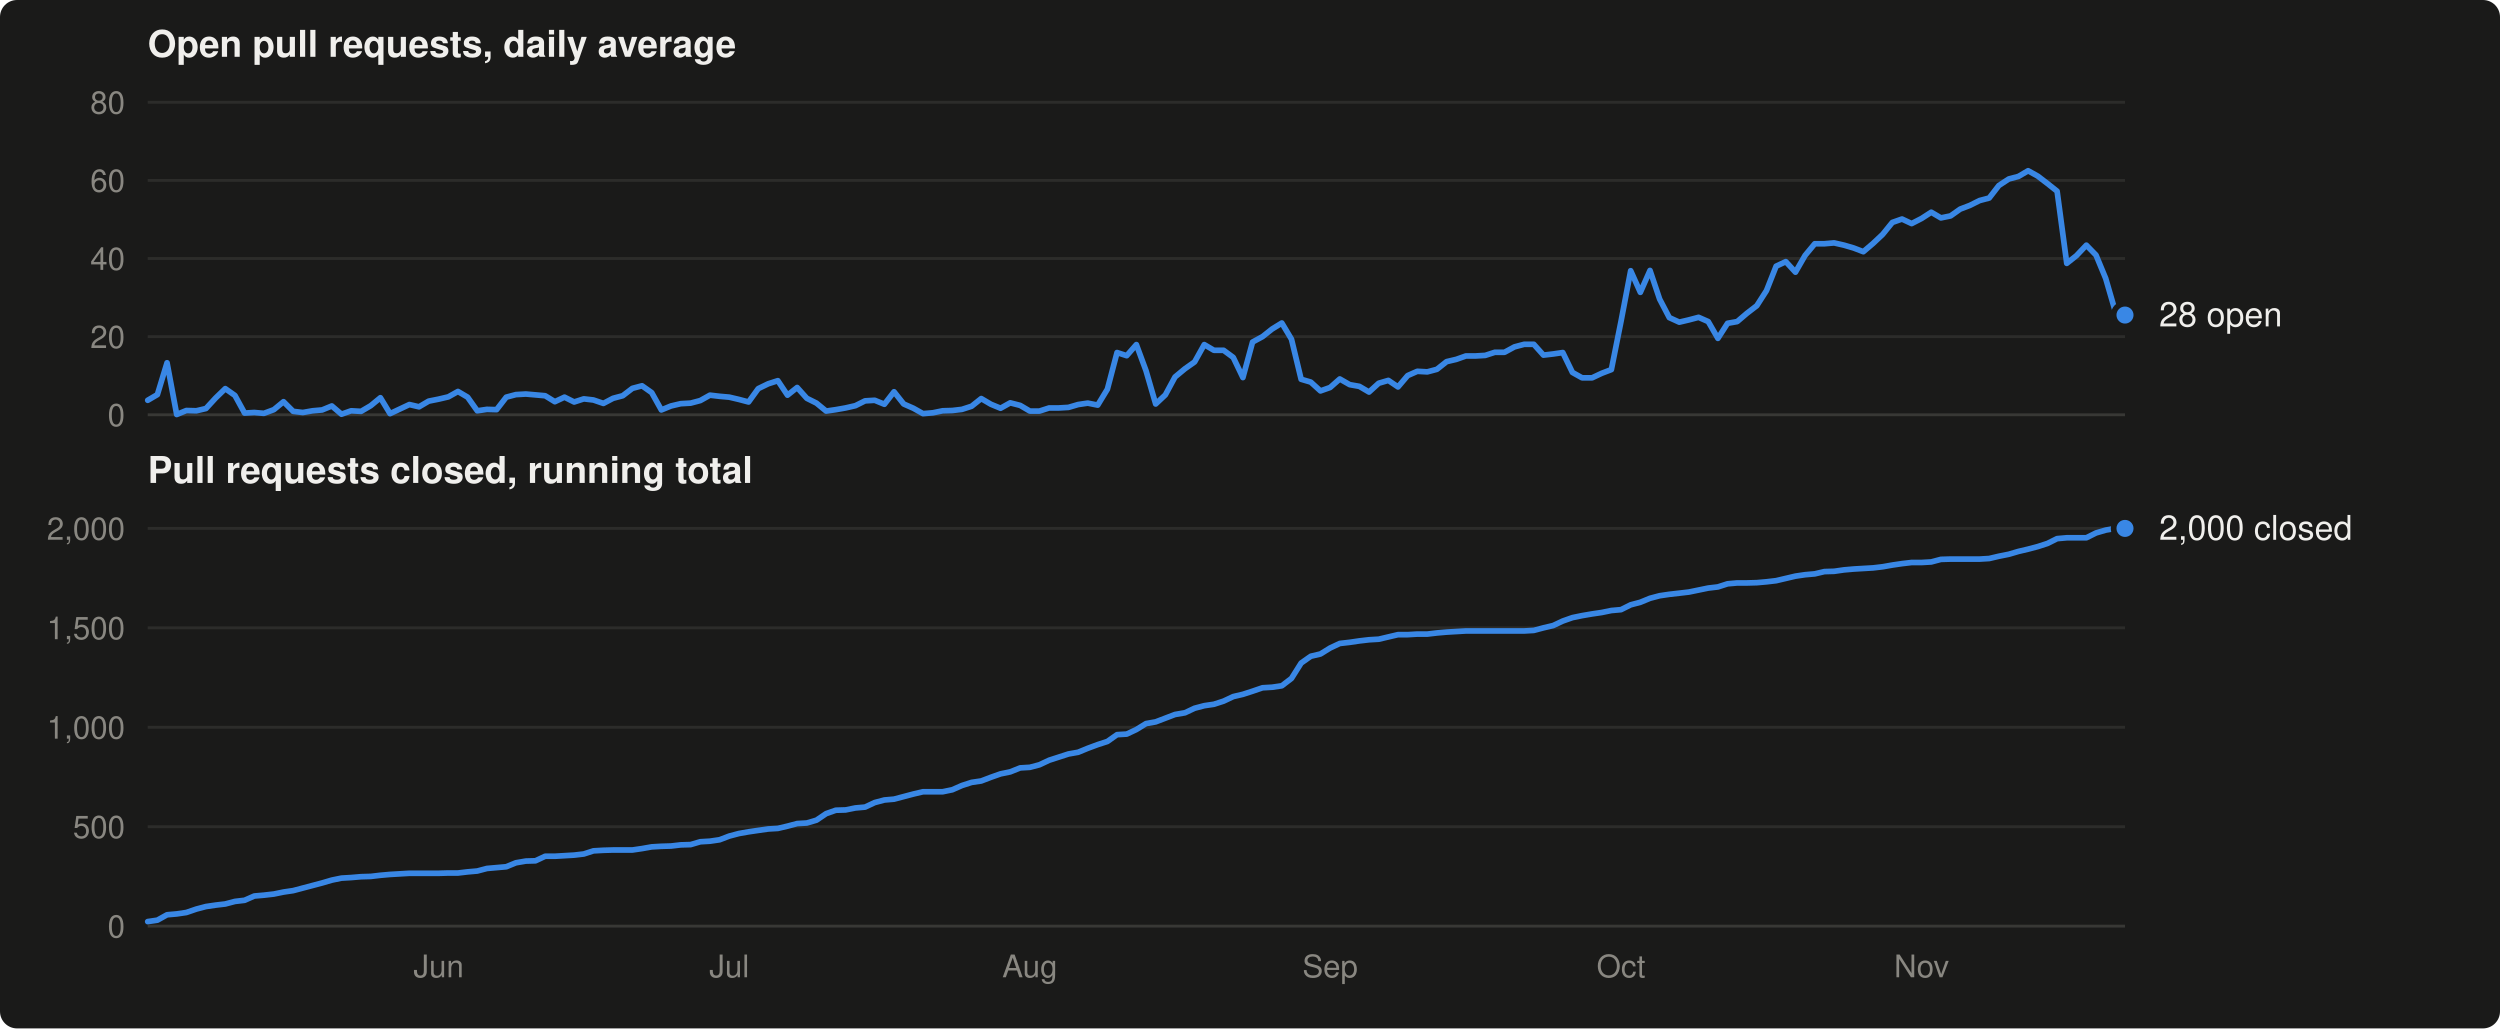
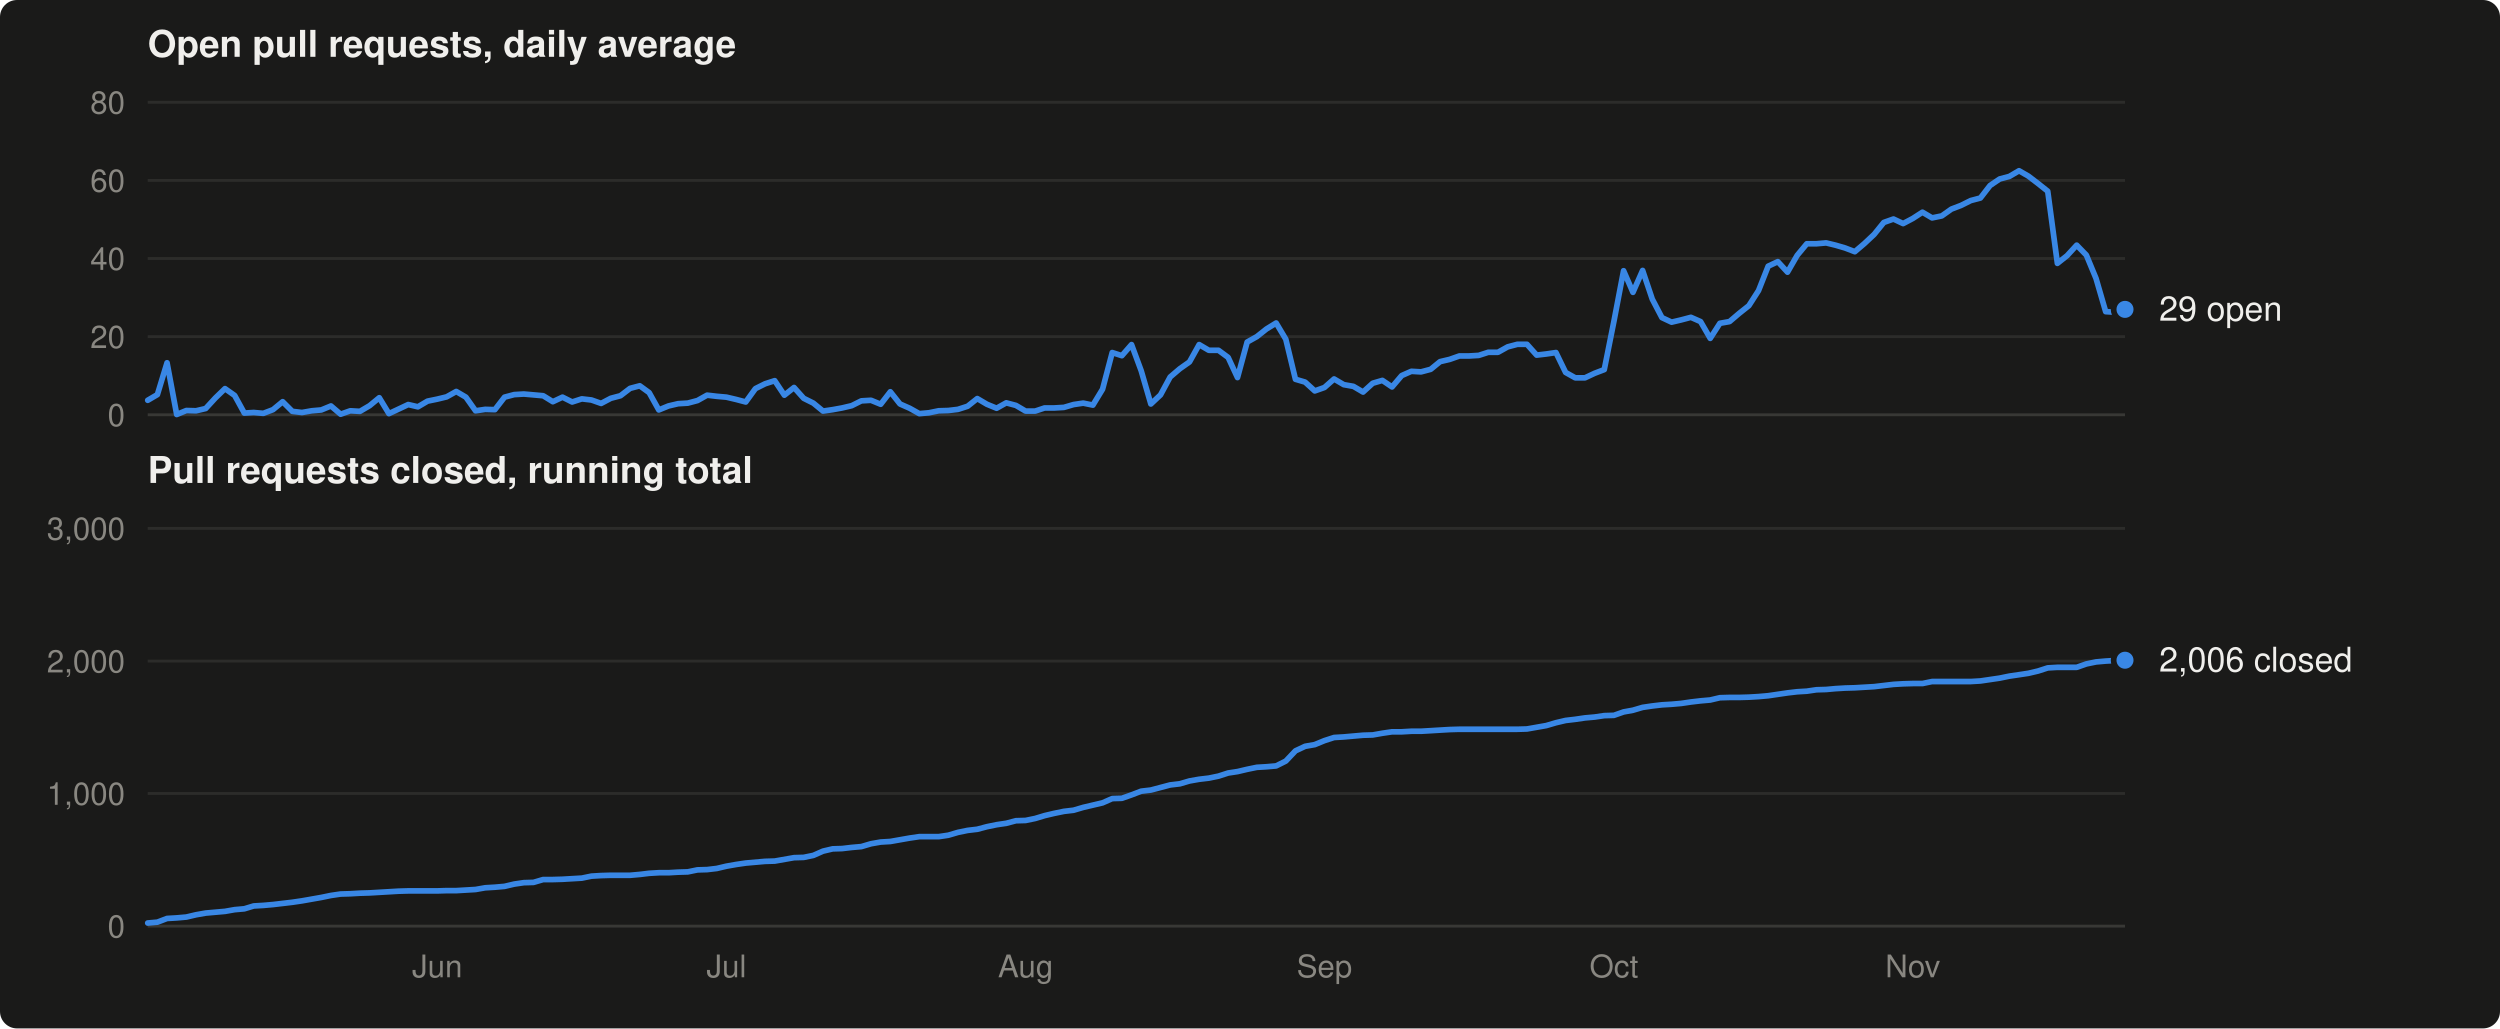
<svg xmlns="http://www.w3.org/2000/svg" width="880" height="362" viewBox="0 0 880 362" role="img" aria-labelledby="t d" font-family="-apple-system, BlinkMacSystemFont, 'Segoe UI', Helvetica, Arial, sans-serif">
  <rect width="100%" height="100%" rx="6" fill="#1a1a19" />
  <text x="52.0" y="20.0" fill="#f0efec" font-size="13" font-weight="600" text-anchor="start">Open pull requests, daily average</text>
  <line x1="52" y1="146.0" x2="748" y2="146.0" stroke="#383835" stroke-width="1" />
  <text x="44.0" y="150.0" fill="#898781" font-size="11" font-weight="400" text-anchor="end">0</text>
  <line x1="52" y1="118.5" x2="748" y2="118.5" stroke="#2c2c2a" stroke-width="1" />
  <text x="44.0" y="122.5" fill="#898781" font-size="11" font-weight="400" text-anchor="end">20</text>
  <line x1="52" y1="91.0" x2="748" y2="91.0" stroke="#2c2c2a" stroke-width="1" />
  <text x="44.0" y="95.0" fill="#898781" font-size="11" font-weight="400" text-anchor="end">40</text>
  <line x1="52" y1="63.5" x2="748" y2="63.5" stroke="#2c2c2a" stroke-width="1" />
  <text x="44.0" y="67.5" fill="#898781" font-size="11" font-weight="400" text-anchor="end">60</text>
  <line x1="52" y1="36.0" x2="748" y2="36.0" stroke="#2c2c2a" stroke-width="1" />
  <text x="44.0" y="40.0" fill="#898781" font-size="11" font-weight="400" text-anchor="end">80</text>
-   <path d="M52.0,140.9 L55.4,138.9 L58.8,127.7 L62.2,145.9 L65.6,144.5 L69.1,144.6 L72.5,143.8 L75.9,140.1 L79.3,136.8 L82.7,139.2 L86.1,145.4 L89.5,145.2 L92.9,145.5 L96.4,144.2 L99.8,141.4 L103.2,144.8 L106.6,145.2 L110.0,144.6 L113.4,144.3 L116.8,142.9 L120.2,145.8 L123.6,144.6 L127.1,144.8 L130.5,142.8 L133.9,140.0 L137.3,145.6 L140.7,144.0 L144.1,142.4 L147.5,143.2 L150.9,141.2 L154.4,140.5 L157.8,139.7 L161.2,137.8 L164.6,139.8 L168.0,144.6 L171.4,144.1 L174.8,144.2 L178.2,139.8 L181.6,138.9 L185.1,138.7 L188.5,139.0 L191.9,139.3 L195.3,141.4 L198.7,139.8 L202.1,141.5 L205.5,140.4 L208.9,140.8 L212.4,142.0 L215.8,140.2 L219.2,139.3 L222.6,136.7 L226.0,135.8 L229.4,138.2 L232.8,144.3 L236.2,142.9 L239.6,142.1 L243.1,141.9 L246.5,141.0 L249.9,139.1 L253.3,139.5 L256.7,139.8 L260.1,140.6 L263.5,141.5 L266.9,136.8 L270.4,135.1 L273.8,134.0 L277.2,139.1 L280.6,136.4 L284.0,140.2 L287.4,141.9 L290.8,144.7 L294.2,144.2 L297.6,143.6 L301.1,142.8 L304.5,141.1 L307.9,140.9 L311.3,142.3 L314.7,137.9 L318.1,142.2 L321.5,143.7 L324.9,145.6 L328.4,145.3 L331.8,144.6 L335.2,144.5 L338.6,144.1 L342.0,143.0 L345.4,140.3 L348.8,142.3 L352.2,143.7 L355.6,141.8 L359.1,142.7 L362.5,144.7 L365.9,144.7 L369.3,143.6 L372.7,143.6 L376.1,143.4 L379.5,142.4 L382.9,141.9 L386.4,142.6 L389.8,137.0 L393.2,124.1 L396.6,125.2 L400.0,121.3 L403.4,130.5 L406.8,142.2 L410.2,139.0 L413.6,132.7 L417.1,129.8 L420.5,127.4 L423.9,121.3 L427.3,123.3 L430.7,123.3 L434.1,125.8 L437.5,132.9 L440.9,120.4 L444.4,118.5 L447.8,115.8 L451.2,113.7 L454.6,119.4 L458.0,133.5 L461.4,134.5 L464.8,137.6 L468.2,136.4 L471.6,133.4 L475.1,135.4 L478.5,136.0 L481.9,138.0 L485.3,134.9 L488.7,133.9 L492.1,136.2 L495.5,132.2 L498.9,130.7 L502.4,130.9 L505.8,130.0 L509.2,127.3 L512.6,126.5 L516.0,125.3 L519.4,125.3 L522.8,125.1 L526.2,124.0 L529.6,124.0 L533.1,122.1 L536.5,121.2 L539.9,121.2 L543.3,125.0 L546.7,124.6 L550.1,124.1 L553.5,131.1 L556.9,133.0 L560.4,133.0 L563.8,131.4 L567.2,130.1 L570.6,113.1 L574.0,95.3 L577.4,102.9 L580.8,95.2 L584.2,105.3 L587.6,111.8 L591.1,113.4 L594.5,112.6 L597.9,111.7 L601.3,113.2 L604.7,119.1 L608.1,113.8 L611.5,113.2 L614.9,110.3 L618.4,107.6 L621.8,102.3 L625.2,93.7 L628.6,92.1 L632.0,95.8 L635.4,89.9 L638.8,85.8 L642.2,85.8 L645.6,85.5 L649.1,86.3 L652.5,87.3 L655.9,88.6 L659.3,85.7 L662.7,82.5 L666.1,78.3 L669.5,77.1 L672.9,78.7 L676.4,76.9 L679.8,74.7 L683.2,76.7 L686.6,76.0 L690.0,73.6 L693.4,72.3 L696.8,70.6 L700.2,69.7 L703.6,65.3 L707.1,63.0 L710.5,62.1 L713.9,60.1 L717.3,62.0 L720.7,64.6 L724.1,67.3 L727.5,92.7 L730.9,90.0 L734.4,86.3 L737.8,89.8 L741.2,98.0 L744.6,109.7 L748.0,110.9" fill="none" stroke="#3987e5" stroke-width="2" stroke-linejoin="round" stroke-linecap="round" />
-   <circle cx="748.0" cy="110.9" r="4" fill="#3987e5" stroke="#1a1a19" stroke-width="2" />
-   <text x="760.0" y="114.9" fill="#f0efec" font-size="12" font-weight="400" text-anchor="start">28 open</text>
+   <path d="M52.0,140.9 L55.4,138.9 L58.8,127.7 L62.2,145.9 L65.6,144.5 L69.0,144.6 L72.4,143.8 L75.8,140.1 L79.2,136.8 L82.6,139.2 L86.0,145.4 L89.3,145.2 L92.7,145.5 L96.1,144.2 L99.5,141.4 L102.9,144.8 L106.3,145.2 L109.7,144.6 L113.1,144.3 L116.5,142.9 L119.9,145.8 L123.3,144.6 L126.7,144.8 L130.1,142.8 L133.5,140.0 L136.9,145.6 L140.3,144.0 L143.7,142.4 L147.1,143.2 L150.5,141.2 L153.9,140.5 L157.2,139.7 L160.6,137.8 L164.0,139.8 L167.4,144.6 L170.8,144.1 L174.2,144.2 L177.6,139.8 L181.0,138.9 L184.4,138.7 L187.8,139.0 L191.2,139.3 L194.6,141.4 L198.0,139.8 L201.4,141.5 L204.8,140.4 L208.2,140.8 L211.6,142.0 L215.0,140.2 L218.4,139.3 L221.8,136.7 L225.2,135.8 L228.5,138.2 L231.9,144.3 L235.3,142.9 L238.7,142.1 L242.1,141.9 L245.5,141.0 L248.9,139.1 L252.3,139.5 L255.7,139.8 L259.1,140.6 L262.5,141.5 L265.9,136.8 L269.3,135.1 L272.7,134.0 L276.1,139.1 L279.5,136.4 L282.9,140.2 L286.3,141.9 L289.7,144.7 L293.1,144.2 L296.4,143.6 L299.8,142.8 L303.2,141.1 L306.6,140.9 L310.0,142.3 L313.4,137.9 L316.8,142.2 L320.2,143.7 L323.6,145.6 L327.0,145.3 L330.4,144.6 L333.8,144.5 L337.2,144.1 L340.6,143.0 L344.0,140.3 L347.4,142.3 L350.8,143.7 L354.2,141.8 L357.6,142.7 L361.0,144.7 L364.4,144.7 L367.7,143.6 L371.1,143.6 L374.5,143.4 L377.9,142.4 L381.3,141.9 L384.7,142.6 L388.1,137.0 L391.5,124.1 L394.9,125.2 L398.3,121.3 L401.7,130.5 L405.1,142.2 L408.5,139.0 L411.9,132.7 L415.3,129.8 L418.7,127.4 L422.1,121.3 L425.5,123.3 L428.9,123.3 L432.3,125.8 L435.6,132.9 L439.0,120.4 L442.4,118.5 L445.8,115.8 L449.2,113.7 L452.6,119.4 L456.0,133.5 L459.4,134.5 L462.8,137.6 L466.2,136.4 L469.6,133.4 L473.0,135.4 L476.4,136.0 L479.8,138.0 L483.2,134.9 L486.6,133.9 L490.0,136.2 L493.4,132.2 L496.8,130.7 L500.2,130.9 L503.6,130.0 L506.9,127.3 L510.3,126.5 L513.7,125.3 L517.1,125.3 L520.5,125.1 L523.9,124.0 L527.3,124.0 L530.7,122.1 L534.1,121.2 L537.5,121.2 L540.9,125.0 L544.3,124.6 L547.7,124.1 L551.1,131.1 L554.5,133.0 L557.9,133.0 L561.3,131.4 L564.7,130.1 L568.1,113.1 L571.5,95.3 L574.8,102.9 L578.2,95.2 L581.6,105.3 L585.0,111.8 L588.4,113.4 L591.8,112.6 L595.2,111.7 L598.6,113.2 L602.0,119.1 L605.4,113.8 L608.8,113.2 L612.2,110.3 L615.6,107.6 L619.0,102.3 L622.4,93.7 L625.8,92.1 L629.2,95.8 L632.6,89.9 L636.0,85.8 L639.4,85.8 L642.8,85.5 L646.1,86.3 L649.5,87.3 L652.9,88.6 L656.3,85.7 L659.7,82.5 L663.1,78.3 L666.5,77.1 L669.9,78.7 L673.3,76.9 L676.7,74.7 L680.1,76.7 L683.5,76.0 L686.9,73.6 L690.3,72.3 L693.7,70.6 L697.1,69.7 L700.5,65.3 L703.9,63.0 L707.3,62.1 L710.7,60.1 L714.0,62.0 L717.4,64.6 L720.8,67.3 L724.2,92.7 L727.6,90.0 L731.0,86.3 L734.4,89.8 L737.8,98.0 L741.2,109.7 L744.6,109.9 L748.0,108.9" fill="none" stroke="#3987e5" stroke-width="2" stroke-linejoin="round" stroke-linecap="round" />
+   <circle cx="748.0" cy="108.9" r="4" fill="#3987e5" stroke="#1a1a19" stroke-width="2" />
+   <text x="760.0" y="112.9" fill="#f0efec" font-size="12" font-weight="400" text-anchor="start">29 open</text>
  <text x="52.0" y="170.0" fill="#f0efec" font-size="13" font-weight="600" text-anchor="start">Pull requests closed, running total</text>
  <line x1="52" y1="326.0" x2="748" y2="326.0" stroke="#383835" stroke-width="1" />
  <text x="44.0" y="330.0" fill="#898781" font-size="11" font-weight="400" text-anchor="end">0</text>
-   <line x1="52" y1="291.0" x2="748" y2="291.0" stroke="#2c2c2a" stroke-width="1" />
-   <text x="44.0" y="295.0" fill="#898781" font-size="11" font-weight="400" text-anchor="end">500</text>
-   <line x1="52" y1="256.0" x2="748" y2="256.0" stroke="#2c2c2a" stroke-width="1" />
-   <text x="44.0" y="260.0" fill="#898781" font-size="11" font-weight="400" text-anchor="end">1,000</text>
-   <line x1="52" y1="221.0" x2="748" y2="221.0" stroke="#2c2c2a" stroke-width="1" />
-   <text x="44.0" y="225.0" fill="#898781" font-size="11" font-weight="400" text-anchor="end">1,500</text>
+   <line x1="52" y1="279.3" x2="748" y2="279.3" stroke="#2c2c2a" stroke-width="1" />
+   <text x="44.0" y="283.3" fill="#898781" font-size="11" font-weight="400" text-anchor="end">1,000</text>
+   <line x1="52" y1="232.7" x2="748" y2="232.7" stroke="#2c2c2a" stroke-width="1" />
+   <text x="44.0" y="236.7" fill="#898781" font-size="11" font-weight="400" text-anchor="end">2,000</text>
  <line x1="52" y1="186.0" x2="748" y2="186.0" stroke="#2c2c2a" stroke-width="1" />
-   <text x="44.0" y="190.0" fill="#898781" font-size="11" font-weight="400" text-anchor="end">2,000</text>
-   <path d="M52.0,324.4 L55.4,323.9 L58.8,322.0 L62.2,321.7 L65.6,321.2 L69.1,320.0 L72.5,319.1 L75.9,318.6 L79.3,318.2 L82.7,317.3 L86.1,316.9 L89.5,315.4 L92.9,315.1 L96.4,314.7 L99.8,314.0 L103.2,313.5 L106.6,312.6 L110.0,311.7 L113.4,310.8 L116.8,309.8 L120.2,309.1 L123.6,308.9 L127.1,308.6 L130.5,308.5 L133.9,308.1 L137.3,307.8 L140.7,307.6 L144.1,307.4 L147.5,307.4 L150.9,307.4 L154.4,307.4 L157.8,307.3 L161.2,307.3 L164.6,306.9 L168.0,306.6 L171.4,305.7 L174.8,305.4 L178.2,305.1 L181.6,303.7 L185.1,303.1 L188.5,303.0 L191.9,301.4 L195.3,301.4 L198.7,301.2 L202.1,301.0 L205.5,300.6 L208.9,299.5 L212.4,299.3 L215.8,299.2 L219.2,299.2 L222.6,299.2 L226.0,298.7 L229.4,298.1 L232.8,297.9 L236.2,297.8 L239.6,297.4 L243.1,297.3 L246.5,296.3 L249.9,296.1 L253.3,295.6 L256.7,294.3 L260.1,293.4 L263.5,292.8 L266.9,292.3 L270.4,291.8 L273.8,291.6 L277.2,290.8 L280.6,289.9 L284.0,289.7 L287.4,288.7 L290.8,286.4 L294.2,285.2 L297.6,285.1 L301.1,284.4 L304.5,284.1 L307.9,282.5 L311.3,281.6 L314.7,281.3 L318.1,280.4 L321.5,279.5 L324.9,278.7 L328.4,278.7 L331.8,278.7 L335.2,278.0 L338.6,276.5 L342.0,275.4 L345.4,274.9 L348.8,273.6 L352.2,272.4 L355.6,271.7 L359.1,270.3 L362.5,270.1 L365.9,269.2 L369.3,267.6 L372.7,266.5 L376.1,265.4 L379.5,264.8 L382.9,263.4 L386.4,262.1 L389.8,261.0 L393.2,258.6 L396.6,258.4 L400.0,256.8 L403.4,254.7 L406.8,254.1 L410.2,252.8 L413.6,251.5 L417.1,250.9 L420.5,249.3 L423.9,248.4 L427.3,247.9 L430.7,246.8 L434.1,245.2 L437.5,244.4 L440.9,243.3 L444.4,242.1 L447.8,241.9 L451.2,241.4 L454.6,238.8 L458.0,233.4 L461.4,231.0 L464.8,230.2 L468.2,228.1 L471.6,226.5 L475.1,226.1 L478.5,225.6 L481.9,225.2 L485.3,225.0 L488.7,224.2 L492.1,223.4 L495.5,223.4 L498.9,223.2 L502.4,223.2 L505.8,222.8 L509.2,222.5 L512.6,222.3 L516.0,222.1 L519.4,222.1 L522.8,222.1 L526.2,222.1 L529.6,222.1 L533.1,222.1 L536.5,222.1 L539.9,221.9 L543.3,221.0 L546.7,220.2 L550.1,218.6 L553.5,217.4 L556.9,216.7 L560.4,216.1 L563.8,215.6 L567.2,214.9 L570.6,214.6 L574.0,212.9 L577.4,212.0 L580.8,210.6 L584.2,209.7 L587.6,209.2 L591.1,208.8 L594.5,208.4 L597.9,207.7 L601.3,207.0 L604.7,206.6 L608.1,205.5 L611.5,205.2 L614.9,205.2 L618.4,205.1 L621.8,204.8 L625.2,204.4 L628.6,203.6 L632.0,202.8 L635.4,202.3 L638.8,202.0 L642.2,201.2 L645.6,201.1 L649.1,200.6 L652.5,200.3 L655.9,200.1 L659.3,199.9 L662.7,199.5 L666.1,198.9 L669.5,198.4 L672.9,198.0 L676.4,198.0 L679.8,197.8 L683.2,196.9 L686.6,196.8 L690.0,196.8 L693.4,196.8 L696.8,196.8 L700.2,196.6 L703.6,195.8 L707.1,195.1 L710.5,194.1 L713.9,193.3 L717.3,192.4 L720.7,191.3 L724.1,189.6 L727.5,189.3 L730.9,189.3 L734.4,189.3 L737.8,187.6 L741.2,186.6 L744.6,186.0 L748.0,186.0" fill="none" stroke="#3987e5" stroke-width="2" stroke-linejoin="round" stroke-linecap="round" />
-   <circle cx="748.0" cy="186.0" r="4" fill="#3987e5" stroke="#1a1a19" stroke-width="2" />
-   <text x="760.0" y="190.0" fill="#f0efec" font-size="12" font-weight="400" text-anchor="start">2,000 closed</text>
-   <text x="154.4" y="344.0" fill="#898781" font-size="11" font-weight="400" text-anchor="middle">Jun</text>
-   <text x="256.7" y="344.0" fill="#898781" font-size="11" font-weight="400" text-anchor="middle">Jul</text>
-   <text x="362.5" y="344.0" fill="#898781" font-size="11" font-weight="400" text-anchor="middle">Aug</text>
-   <text x="468.2" y="344.0" fill="#898781" font-size="11" font-weight="400" text-anchor="middle">Sep</text>
-   <text x="570.6" y="344.0" fill="#898781" font-size="11" font-weight="400" text-anchor="middle">Oct</text>
-   <text x="676.4" y="344.0" fill="#898781" font-size="11" font-weight="400" text-anchor="middle">Nov</text>
+   <text x="44.0" y="190.0" fill="#898781" font-size="11" font-weight="400" text-anchor="end">3,000</text>
+   <path d="M52.0,324.9 L55.4,324.6 L58.8,323.3 L62.2,323.1 L65.6,322.8 L69.0,322.0 L72.4,321.4 L75.8,321.1 L79.2,320.8 L82.6,320.2 L86.0,319.9 L89.3,318.9 L92.7,318.7 L96.1,318.4 L99.5,318.0 L102.9,317.6 L106.3,317.1 L109.7,316.5 L113.1,315.9 L116.5,315.2 L119.9,314.7 L123.3,314.6 L126.7,314.4 L130.1,314.3 L133.5,314.1 L136.9,313.9 L140.3,313.7 L143.7,313.6 L147.1,313.6 L150.5,313.6 L153.9,313.6 L157.2,313.5 L160.6,313.5 L164.0,313.3 L167.4,313.1 L170.8,312.5 L174.2,312.3 L177.6,312.0 L181.0,311.2 L184.4,310.7 L187.8,310.6 L191.2,309.6 L194.6,309.6 L198.0,309.5 L201.4,309.3 L204.8,309.1 L208.2,308.4 L211.6,308.2 L215.0,308.1 L218.4,308.1 L221.8,308.1 L225.2,307.8 L228.5,307.4 L231.9,307.2 L235.3,307.2 L238.7,307.0 L242.1,306.9 L245.5,306.2 L248.9,306.1 L252.3,305.7 L255.7,304.9 L259.1,304.3 L262.5,303.8 L265.9,303.5 L269.3,303.2 L272.7,303.1 L276.1,302.5 L279.5,301.9 L282.9,301.8 L286.3,301.1 L289.7,299.6 L293.1,298.8 L296.4,298.7 L299.8,298.3 L303.2,298.0 L306.6,297.0 L310.0,296.4 L313.4,296.2 L316.8,295.6 L320.2,295.0 L323.6,294.5 L327.0,294.5 L330.4,294.5 L333.8,294.0 L337.2,293.0 L340.6,292.3 L344.0,291.9 L347.4,291.0 L350.8,290.3 L354.2,289.8 L357.6,288.9 L361.0,288.8 L364.4,288.1 L367.7,287.1 L371.1,286.3 L374.5,285.6 L377.9,285.2 L381.3,284.2 L384.7,283.4 L388.1,282.6 L391.5,281.1 L394.9,281.0 L398.3,279.8 L401.7,278.5 L405.1,278.1 L408.5,277.2 L411.9,276.3 L415.3,275.9 L418.7,274.9 L422.1,274.3 L425.5,273.9 L428.9,273.2 L432.3,272.1 L435.6,271.6 L439.0,270.8 L442.4,270.1 L445.8,269.9 L449.2,269.6 L452.6,267.9 L456.0,264.3 L459.4,262.7 L462.8,262.1 L466.2,260.7 L469.6,259.6 L473.0,259.4 L476.4,259.1 L479.8,258.8 L483.2,258.7 L486.6,258.1 L490.0,257.6 L493.4,257.6 L496.8,257.4 L500.2,257.4 L503.6,257.2 L506.9,257.0 L510.3,256.8 L513.7,256.7 L517.1,256.7 L520.5,256.7 L523.9,256.7 L527.3,256.7 L530.7,256.7 L534.1,256.7 L537.5,256.6 L540.9,256.0 L544.3,255.4 L547.7,254.4 L551.1,253.6 L554.5,253.2 L557.9,252.7 L561.3,252.4 L564.7,251.9 L568.1,251.8 L571.5,250.6 L574.8,250.0 L578.2,249.0 L581.6,248.5 L585.0,248.1 L588.4,247.9 L591.8,247.6 L595.2,247.1 L598.6,246.7 L602.0,246.4 L605.4,245.6 L608.8,245.5 L612.2,245.5 L615.6,245.4 L619.0,245.2 L622.4,244.9 L625.8,244.4 L629.2,243.9 L632.6,243.5 L636.0,243.3 L639.4,242.8 L642.8,242.7 L646.1,242.4 L649.5,242.2 L652.9,242.1 L656.3,241.9 L659.7,241.7 L663.1,241.3 L666.5,240.9 L669.9,240.7 L673.3,240.6 L676.7,240.6 L680.1,239.9 L683.5,239.9 L686.9,239.9 L690.3,239.9 L693.7,239.9 L697.1,239.7 L700.5,239.2 L703.9,238.7 L707.3,238.0 L710.7,237.5 L714.0,237.0 L717.4,236.2 L720.8,235.1 L724.2,234.9 L727.6,234.9 L731.0,234.9 L734.4,233.7 L737.8,233.0 L741.2,232.7 L744.6,232.5 L748.0,232.4" fill="none" stroke="#3987e5" stroke-width="2" stroke-linejoin="round" stroke-linecap="round" />
+   <circle cx="748.0" cy="232.4" r="4" fill="#3987e5" stroke="#1a1a19" stroke-width="2" />
+   <text x="760.0" y="236.4" fill="#f0efec" font-size="12" font-weight="400" text-anchor="start">2,006 closed</text>
+   <text x="153.9" y="344.0" fill="#898781" font-size="11" font-weight="400" text-anchor="middle">Jun</text>
+   <text x="255.7" y="344.0" fill="#898781" font-size="11" font-weight="400" text-anchor="middle">Jul</text>
+   <text x="361.0" y="344.0" fill="#898781" font-size="11" font-weight="400" text-anchor="middle">Aug</text>
+   <text x="466.2" y="344.0" fill="#898781" font-size="11" font-weight="400" text-anchor="middle">Sep</text>
+   <text x="568.1" y="344.0" fill="#898781" font-size="11" font-weight="400" text-anchor="middle">Oct</text>
+   <text x="673.3" y="344.0" fill="#898781" font-size="11" font-weight="400" text-anchor="middle">Nov</text>
</svg>
